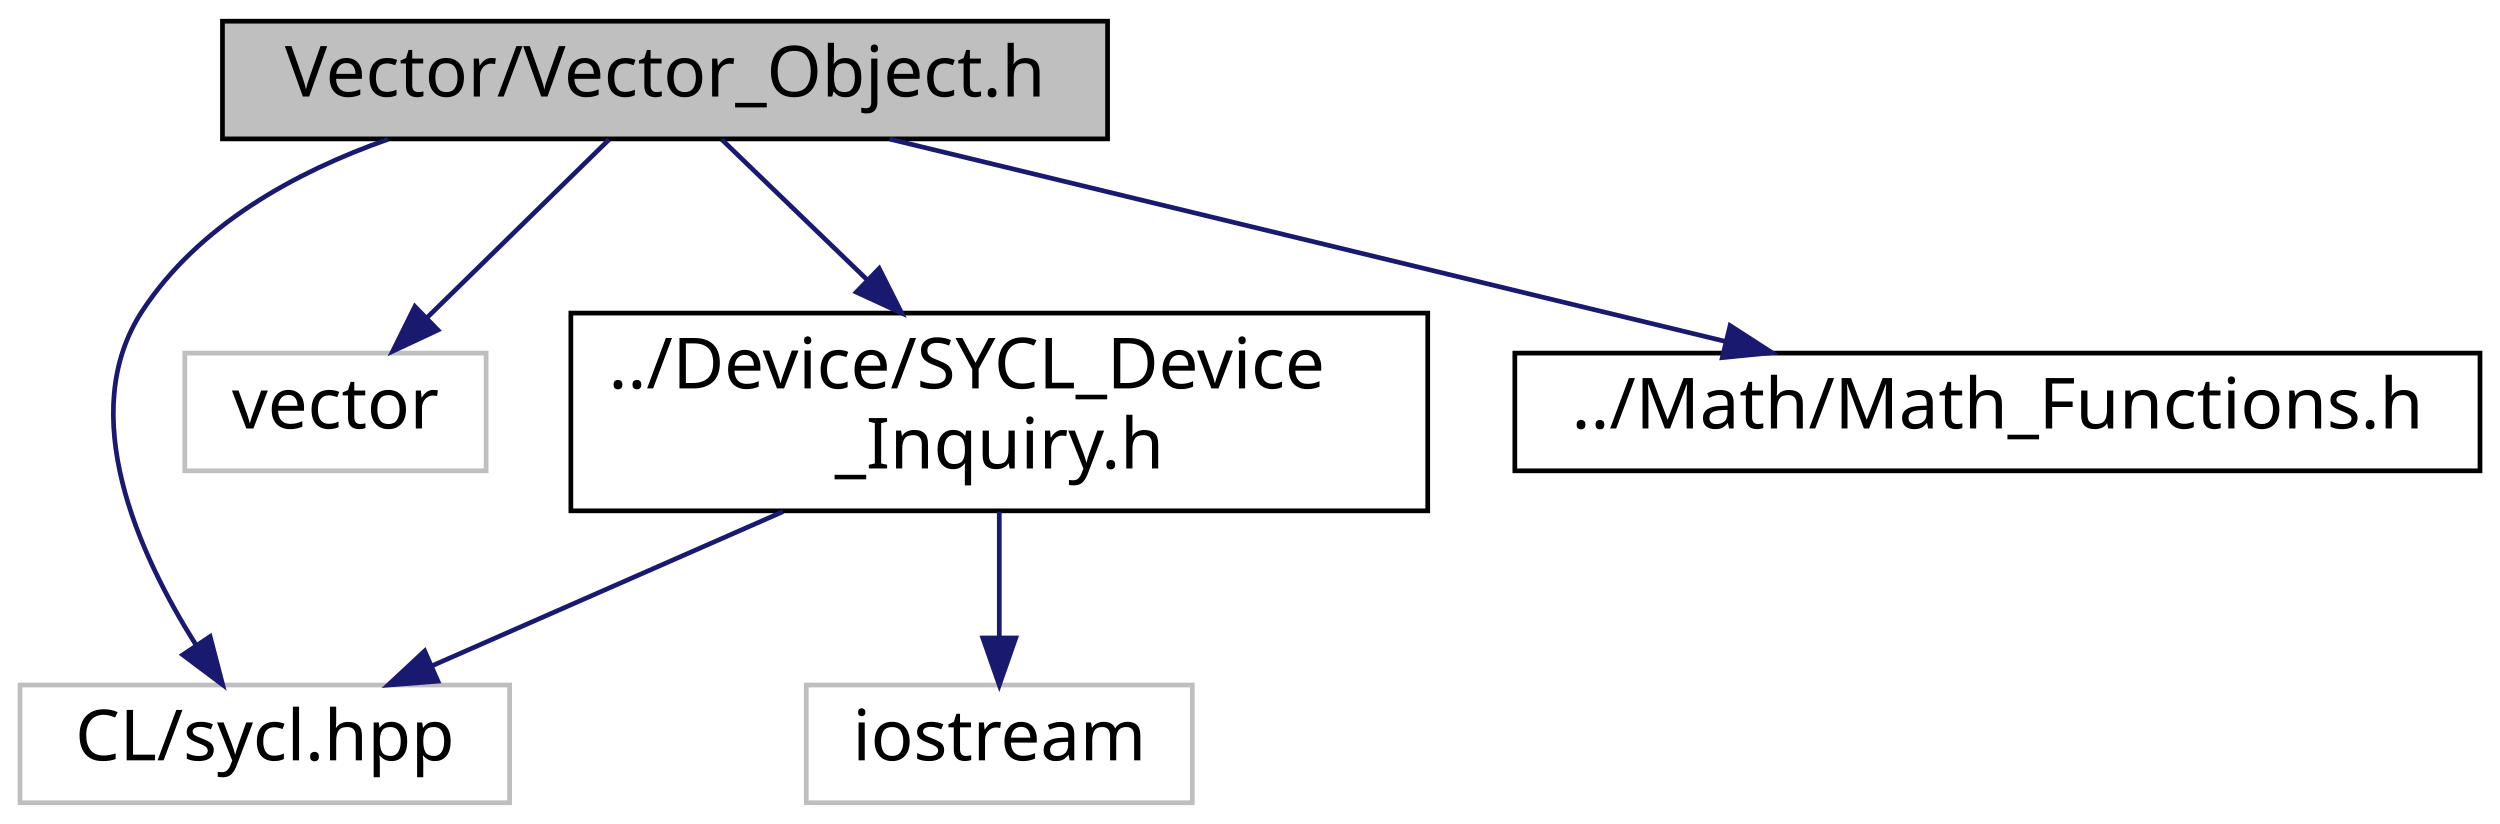
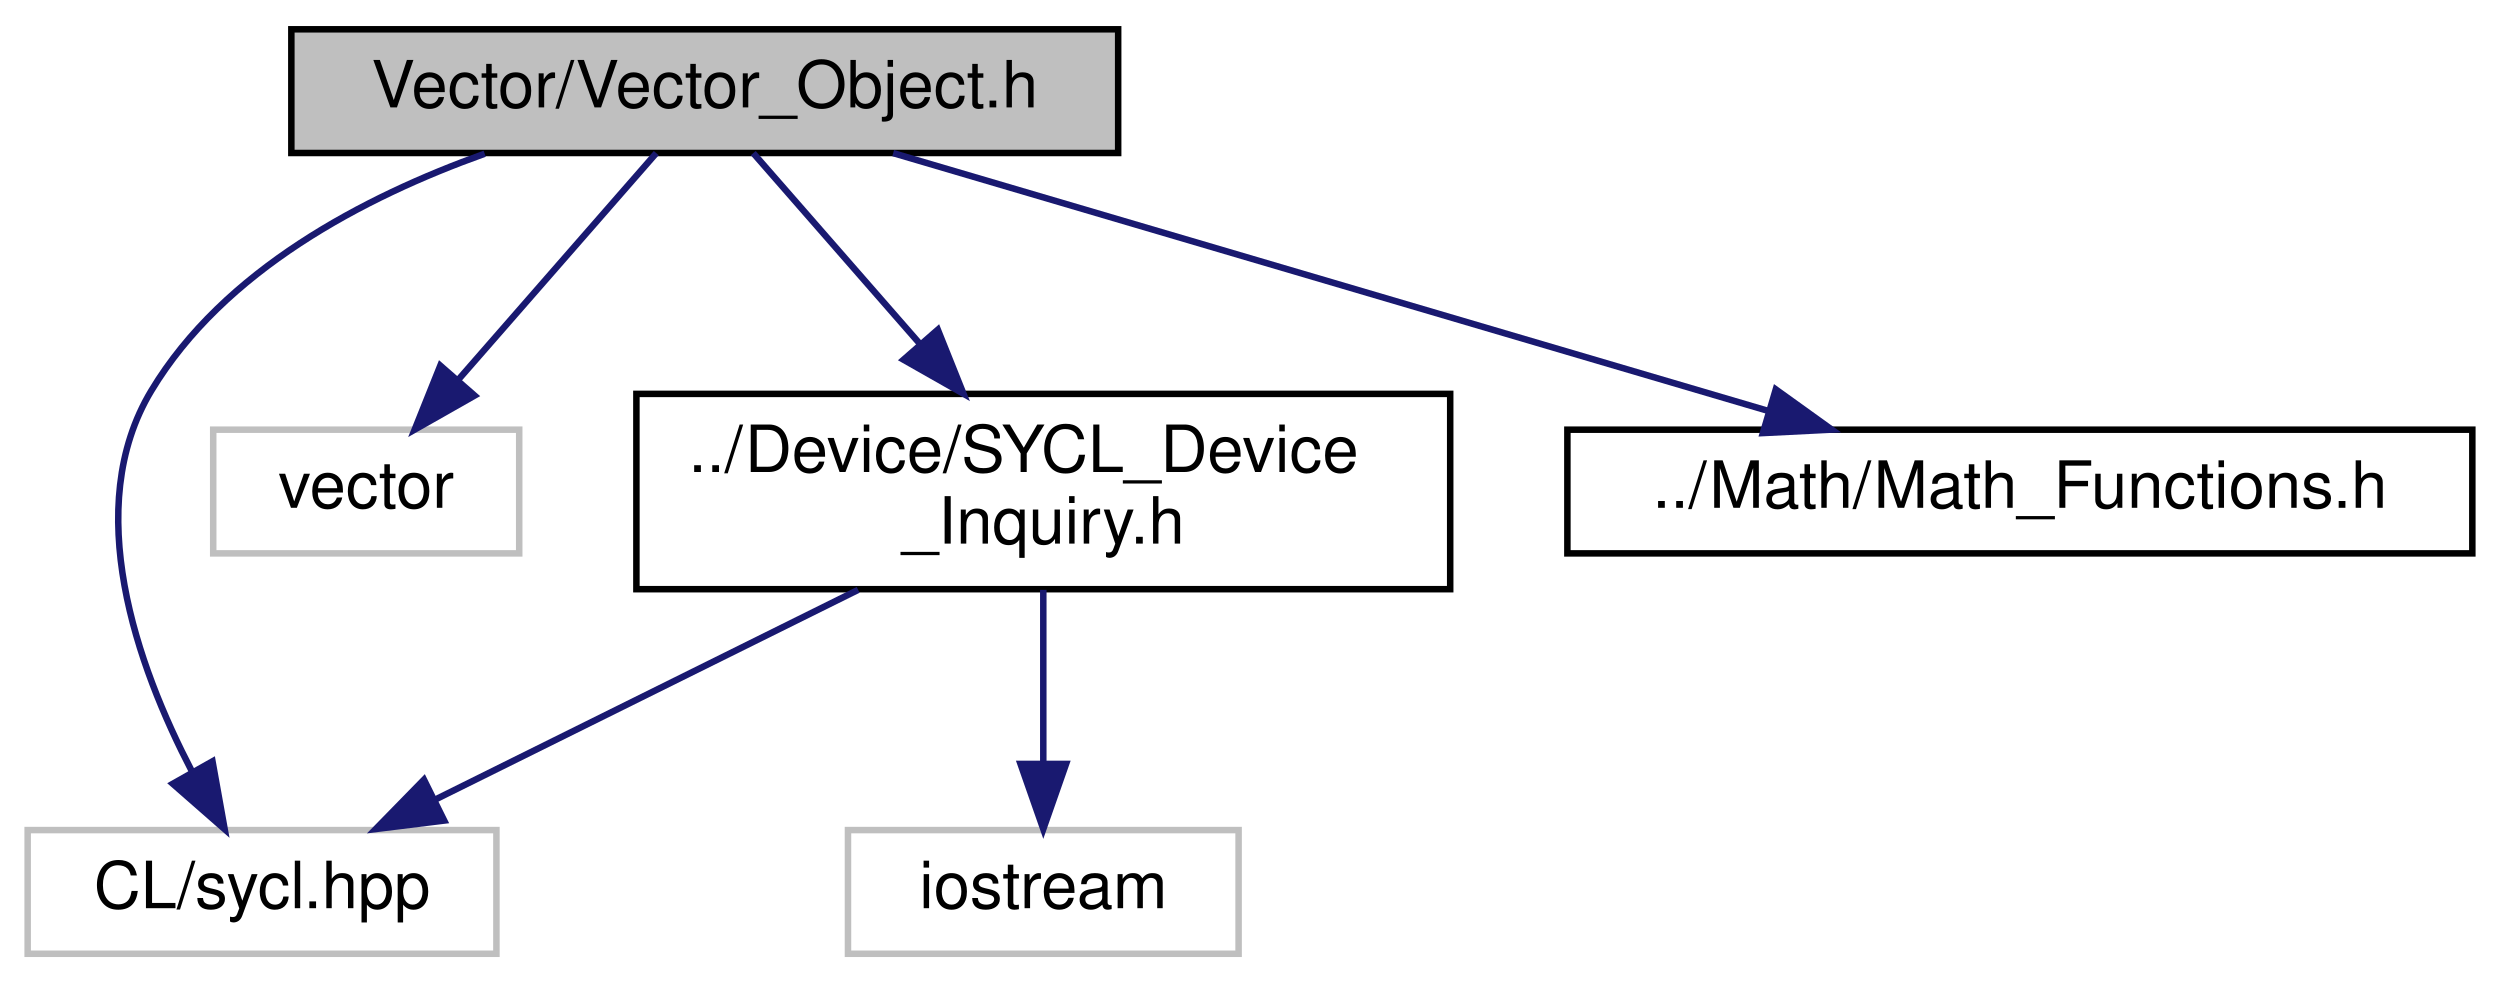
- <svg xmlns="http://www.w3.org/2000/svg" xmlns:xlink="http://www.w3.org/1999/xlink" width="531pt" height="175pt" viewBox="0.00 0.00 530.50 175.00">
-   <g id="graph0" class="graph" transform="scale(1 1) rotate(0) translate(4 171)">
+ <svg xmlns="http://www.w3.org/2000/svg" xmlns:xlink="http://www.w3.org/1999/xlink" width="384pt" height="151pt" viewBox="0.00 0.00 383.50 151.00">
+   <g id="graph0" class="graph" transform="scale(1 1) rotate(0) translate(4 147)">
    <g id="node1" class="node">
      <g id="a_node1">
        <a xlink:title="Vector Object in PySYCL.">
-           <polygon fill="#bfbfbf" stroke="black" points="43,-141.5 43,-166.5 231,-166.5 231,-141.5 43,-141.5" />
-           <text text-anchor="middle" x="137" y="-150.5" font-family="Segoe UI" font-size="15.00">Vector/Vector_Object.h</text>
+           <polygon fill="#bfbfbf" stroke="black" points="40.5,-123.5 40.5,-142.5 167.5,-142.5 167.5,-123.5 40.5,-123.5" />
+           <text text-anchor="middle" x="104" y="-130.5" font-family="Helvetica,sans-Serif" font-size="10.00">Vector/Vector_Object.h</text>
        </a>
      </g>
    </g>
    <g id="node2" class="node">
      <g id="a_node2">
        <a xlink:title=" ">
-           <polygon fill="none" stroke="#bfbfbf" points="0,-0.5 0,-25.5 104,-25.5 104,-0.5 0,-0.5" />
-           <text text-anchor="middle" x="52" y="-9.5" font-family="Segoe UI" font-size="15.00">CL/sycl.hpp</text>
+           <polygon fill="none" stroke="#bfbfbf" points="0,-0.5 0,-19.5 72,-19.5 72,-0.5 0,-0.5" />
+           <text text-anchor="middle" x="36" y="-7.5" font-family="Helvetica,sans-Serif" font-size="10.00">CL/sycl.hpp</text>
        </a>
      </g>
    </g>
    <g id="edge1" class="edge">
-       <path fill="none" stroke="midnightblue" d="M78.17,-141.42C58.16,-134.37 37.88,-123.07 26,-105 11.67,-83.19 25.13,-53.41 37.42,-33.95" />
-       <polygon fill="midnightblue" stroke="midnightblue" points="40.38,-35.8 43.05,-25.55 34.57,-31.91 40.38,-35.8" />
+       <path fill="none" stroke="midnightblue" d="M70.2,-123.39C51.61,-116.74 30.11,-105.45 19,-87 8.14,-68.97 16.78,-44.76 25.21,-28.56" />
+       <polygon fill="midnightblue" stroke="midnightblue" points="28.39,-30.06 30.26,-19.63 22.29,-26.61 28.39,-30.06" />
    </g>
    <g id="node3" class="node">
      <g id="a_node3">
        <a xlink:title=" ">
-           <polygon fill="none" stroke="#bfbfbf" points="35,-71 35,-96 99,-96 99,-71 35,-71" />
-           <text text-anchor="middle" x="67" y="-80" font-family="Segoe UI" font-size="15.00">vector</text>
+           <polygon fill="none" stroke="#bfbfbf" points="28.5,-62 28.5,-81 75.5,-81 75.5,-62 28.5,-62" />
+           <text text-anchor="middle" x="52" y="-69" font-family="Helvetica,sans-Serif" font-size="10.00">vector</text>
        </a>
      </g>
    </g>
    <g id="edge2" class="edge">
-       <path fill="none" stroke="midnightblue" d="M125.13,-141.38C114.53,-131.01 98.82,-115.64 86.4,-103.48" />
-       <polygon fill="midnightblue" stroke="midnightblue" points="88.76,-100.9 79.17,-96.41 83.87,-105.9 88.76,-100.9" />
+       <path fill="none" stroke="midnightblue" d="M96.55,-123.48C88.67,-114.46 76.06,-100.02 66.26,-88.81" />
+       <polygon fill="midnightblue" stroke="midnightblue" points="68.65,-86.24 59.44,-81.01 63.38,-90.84 68.65,-86.24" />
    </g>
    <g id="node4" class="node">
      <g id="a_node4">
        <a xlink:href="_s_y_c_l___device___inquiry_8h.html" target="_top" xlink:title="Collecting SYCL device availability and information.">
-           <polygon fill="none" stroke="black" points="117,-62.5 117,-104.5 299,-104.5 299,-62.5 117,-62.5" />
-           <text text-anchor="start" x="125" y="-88.5" font-family="Segoe UI" font-size="15.00">../Device/SYCL_Device</text>
-           <text text-anchor="middle" x="208" y="-71.5" font-family="Segoe UI" font-size="15.00">_Inquiry.h</text>
+           <polygon fill="none" stroke="black" points="93.5,-56.5 93.5,-86.5 218.5,-86.5 218.5,-56.5 93.5,-56.5" />
+           <text text-anchor="start" x="101.5" y="-74.5" font-family="Helvetica,sans-Serif" font-size="10.00">../Device/SYCL_Device</text>
+           <text text-anchor="middle" x="156" y="-63.5" font-family="Helvetica,sans-Serif" font-size="10.00">_Inquiry.h</text>
        </a>
      </g>
    </g>
    <g id="edge3" class="edge">
-       <path fill="none" stroke="midnightblue" d="M149.04,-141.38C157.53,-133.19 169.25,-121.88 180.01,-111.5" />
-       <polygon fill="midnightblue" stroke="midnightblue" points="182.49,-113.98 187.26,-104.51 177.63,-108.94 182.49,-113.98" />
+       <path fill="none" stroke="midnightblue" d="M111.45,-123.48C118.1,-115.87 128.12,-104.4 136.98,-94.26" />
+       <polygon fill="midnightblue" stroke="midnightblue" points="139.8,-96.36 143.74,-86.52 134.53,-91.75 139.8,-96.36" />
    </g>
    <g id="node6" class="node">
      <g id="a_node6">
        <a xlink:href="_math___functions_8h.html" target="_top" xlink:title="Math functions returned in the form of lambda functions.">
-           <polygon fill="none" stroke="black" points="317.5,-71 317.5,-96 522.5,-96 522.5,-71 317.5,-71" />
-           <text text-anchor="middle" x="420" y="-80" font-family="Segoe UI" font-size="15.00">../Math/Math_Functions.h</text>
+           <polygon fill="none" stroke="black" points="236.5,-62 236.5,-81 375.5,-81 375.5,-62 236.5,-62" />
+           <text text-anchor="middle" x="306" y="-69" font-family="Helvetica,sans-Serif" font-size="10.00">../Math/Math_Functions.h</text>
        </a>
      </g>
    </g>
    <g id="edge6" class="edge">
-       <path fill="none" stroke="midnightblue" d="M184.69,-141.46C233.67,-129.6 309.95,-111.14 362.31,-98.46" />
-       <polygon fill="midnightblue" stroke="midnightblue" points="363.22,-101.84 372.12,-96.09 361.57,-95.04 363.22,-101.84" />
+       <path fill="none" stroke="midnightblue" d="M132.94,-123.48C168.27,-113.07 228.13,-95.44 267.36,-83.88" />
+       <polygon fill="midnightblue" stroke="midnightblue" points="268.51,-87.19 277.11,-81.01 266.53,-80.48 268.51,-87.19" />
    </g>
    <g id="edge5" class="edge">
-       <path fill="none" stroke="midnightblue" d="M162.04,-62.32C138.24,-51.87 109.62,-39.3 87.54,-29.6" />
-       <polygon fill="midnightblue" stroke="midnightblue" points="88.76,-26.32 78.2,-25.5 85.95,-32.73 88.76,-26.32" />
+       <path fill="none" stroke="midnightblue" d="M127.56,-56.4C107.88,-46.64 81.86,-33.74 62.59,-24.18" />
+       <polygon fill="midnightblue" stroke="midnightblue" points="63.98,-20.96 53.46,-19.66 60.87,-27.24 63.98,-20.96" />
    </g>
    <g id="node5" class="node">
      <g id="a_node5">
        <a xlink:title=" ">
-           <polygon fill="none" stroke="#bfbfbf" points="167,-0.5 167,-25.5 249,-25.5 249,-0.5 167,-0.5" />
-           <text text-anchor="middle" x="208" y="-9.5" font-family="Segoe UI" font-size="15.00">iostream</text>
+           <polygon fill="none" stroke="#bfbfbf" points="126,-0.5 126,-19.5 186,-19.5 186,-0.5 126,-0.5" />
+           <text text-anchor="middle" x="156" y="-7.5" font-family="Helvetica,sans-Serif" font-size="10.00">iostream</text>
        </a>
      </g>
    </g>
    <g id="edge4" class="edge">
-       <path fill="none" stroke="midnightblue" d="M208,-62.32C208,-53.98 208,-44.29 208,-35.78" />
-       <polygon fill="midnightblue" stroke="midnightblue" points="211.5,-35.5 208,-25.5 204.5,-35.5 211.5,-35.5" />
+       <path fill="none" stroke="midnightblue" d="M156,-56.4C156,-48.47 156,-38.46 156,-29.86" />
+       <polygon fill="midnightblue" stroke="midnightblue" points="159.5,-29.66 156,-19.66 152.5,-29.66 159.5,-29.66" />
    </g>
  </g>
</svg>
